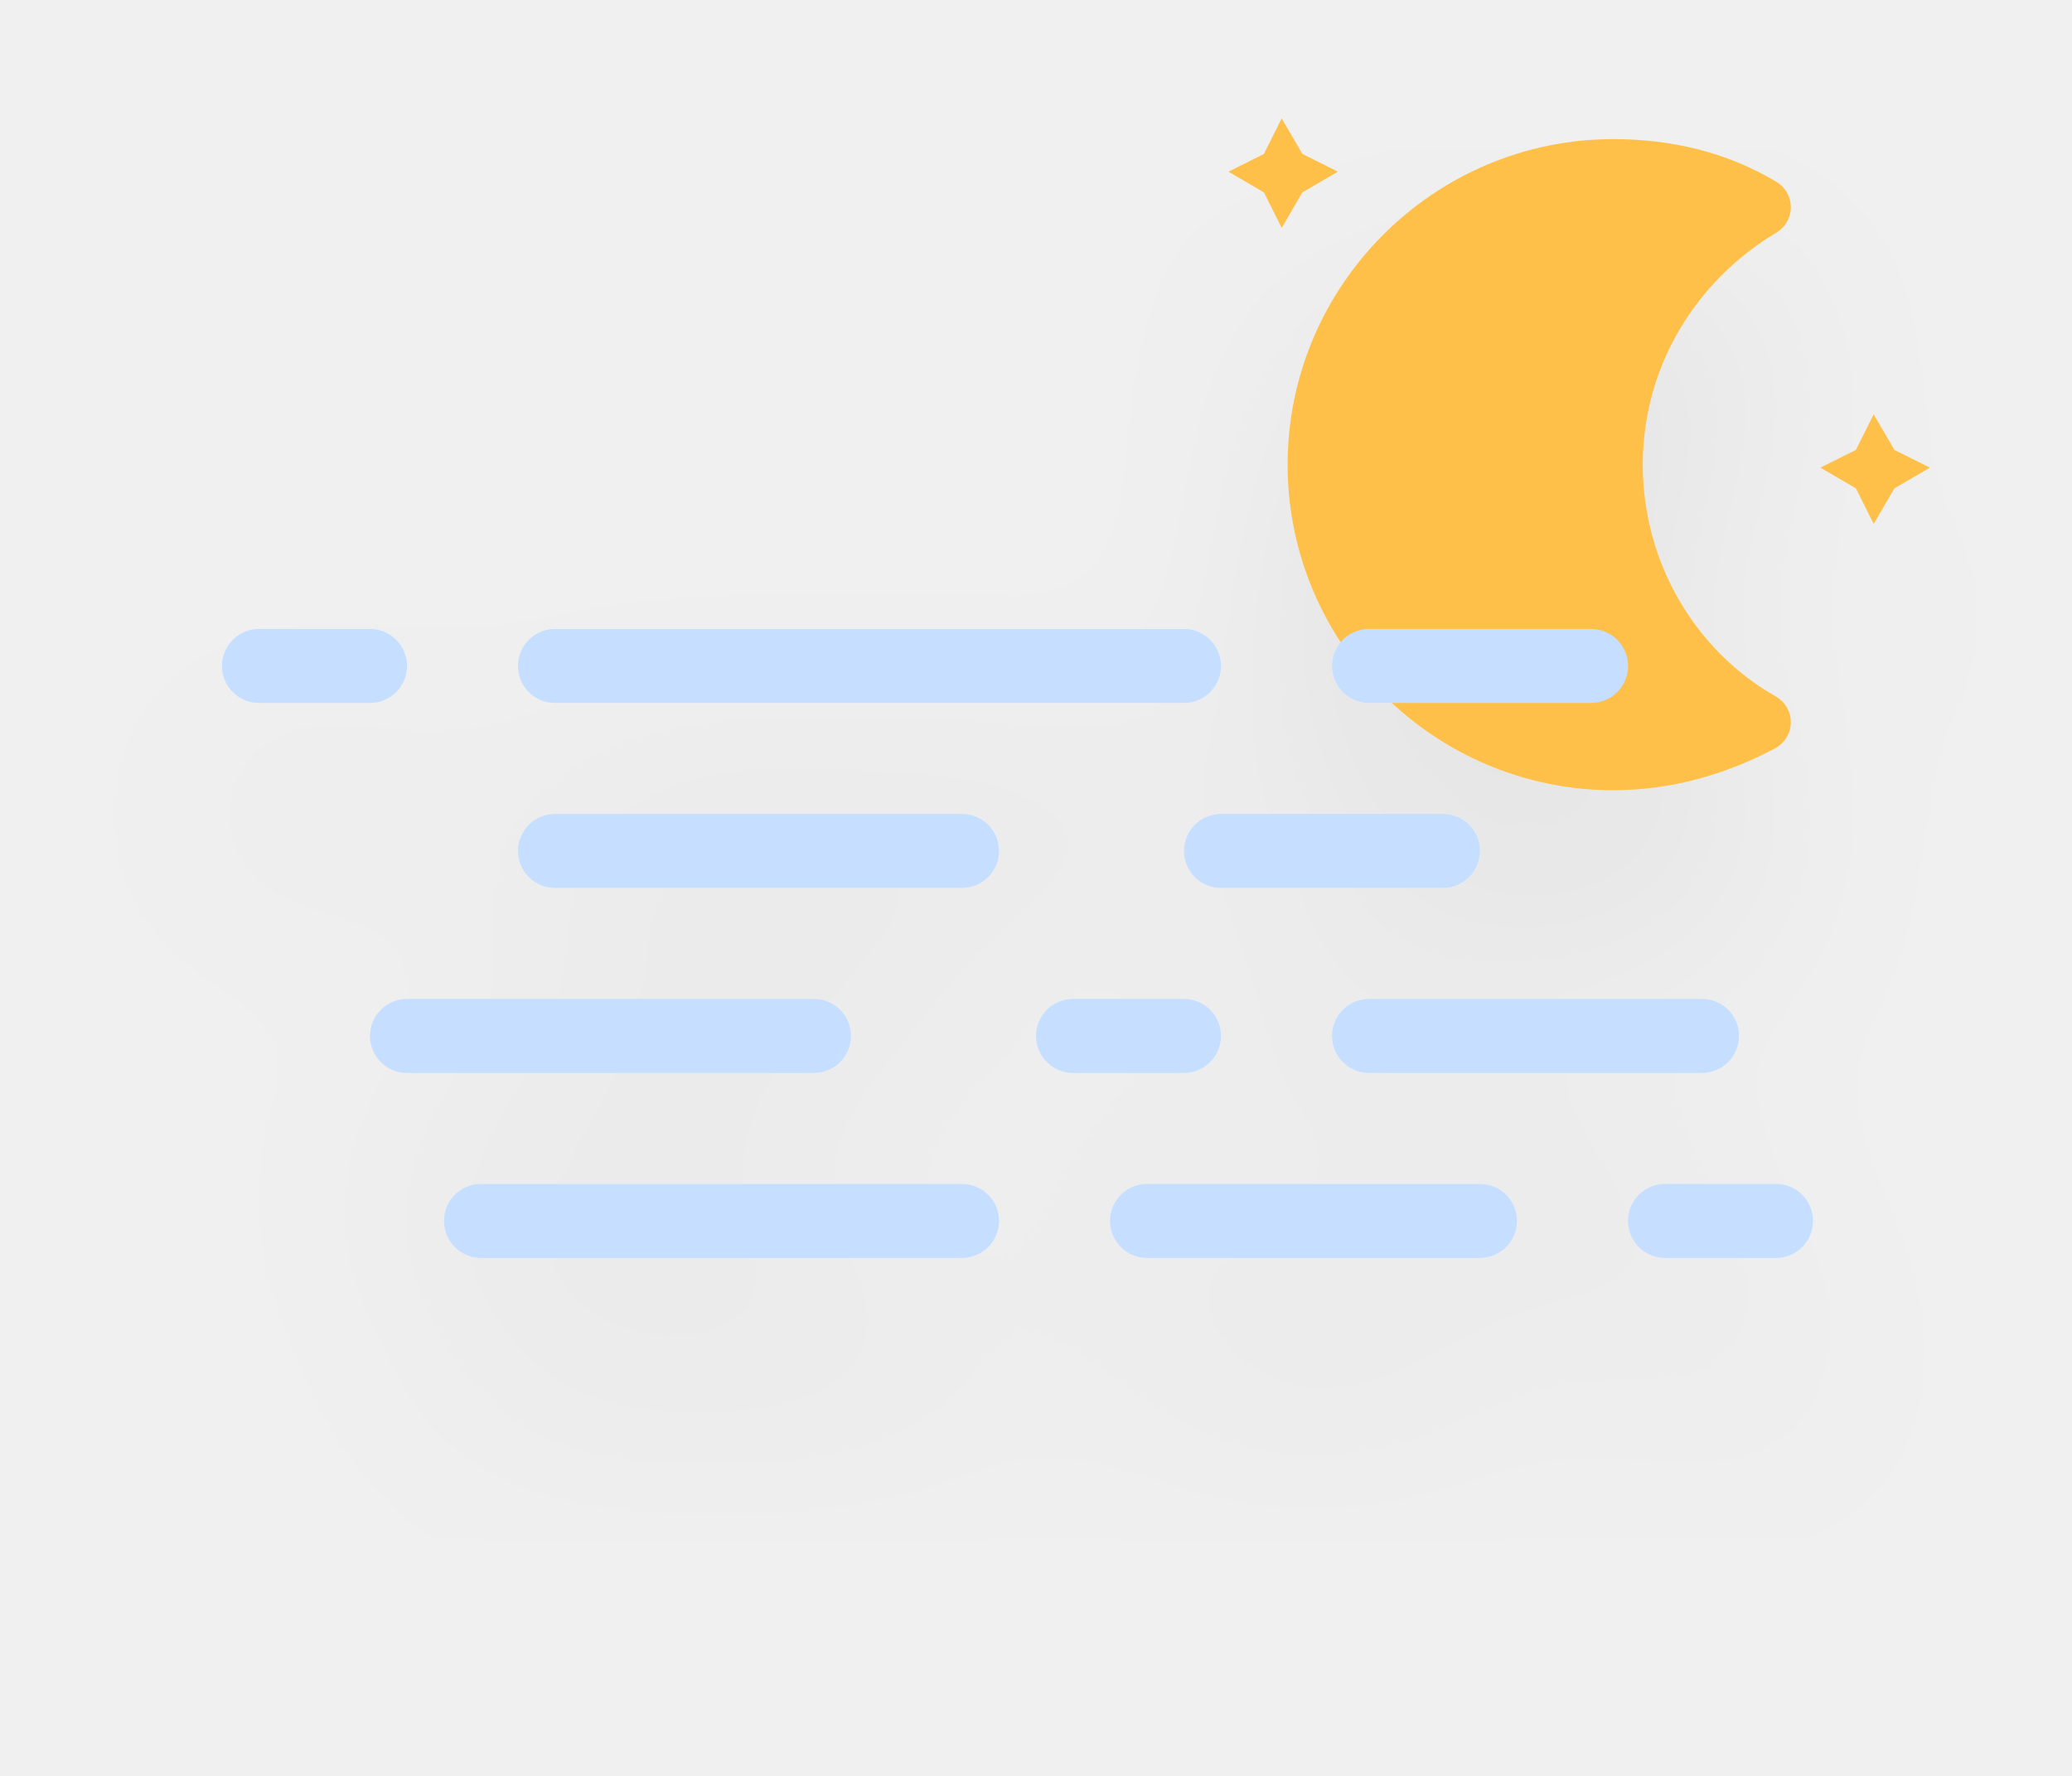
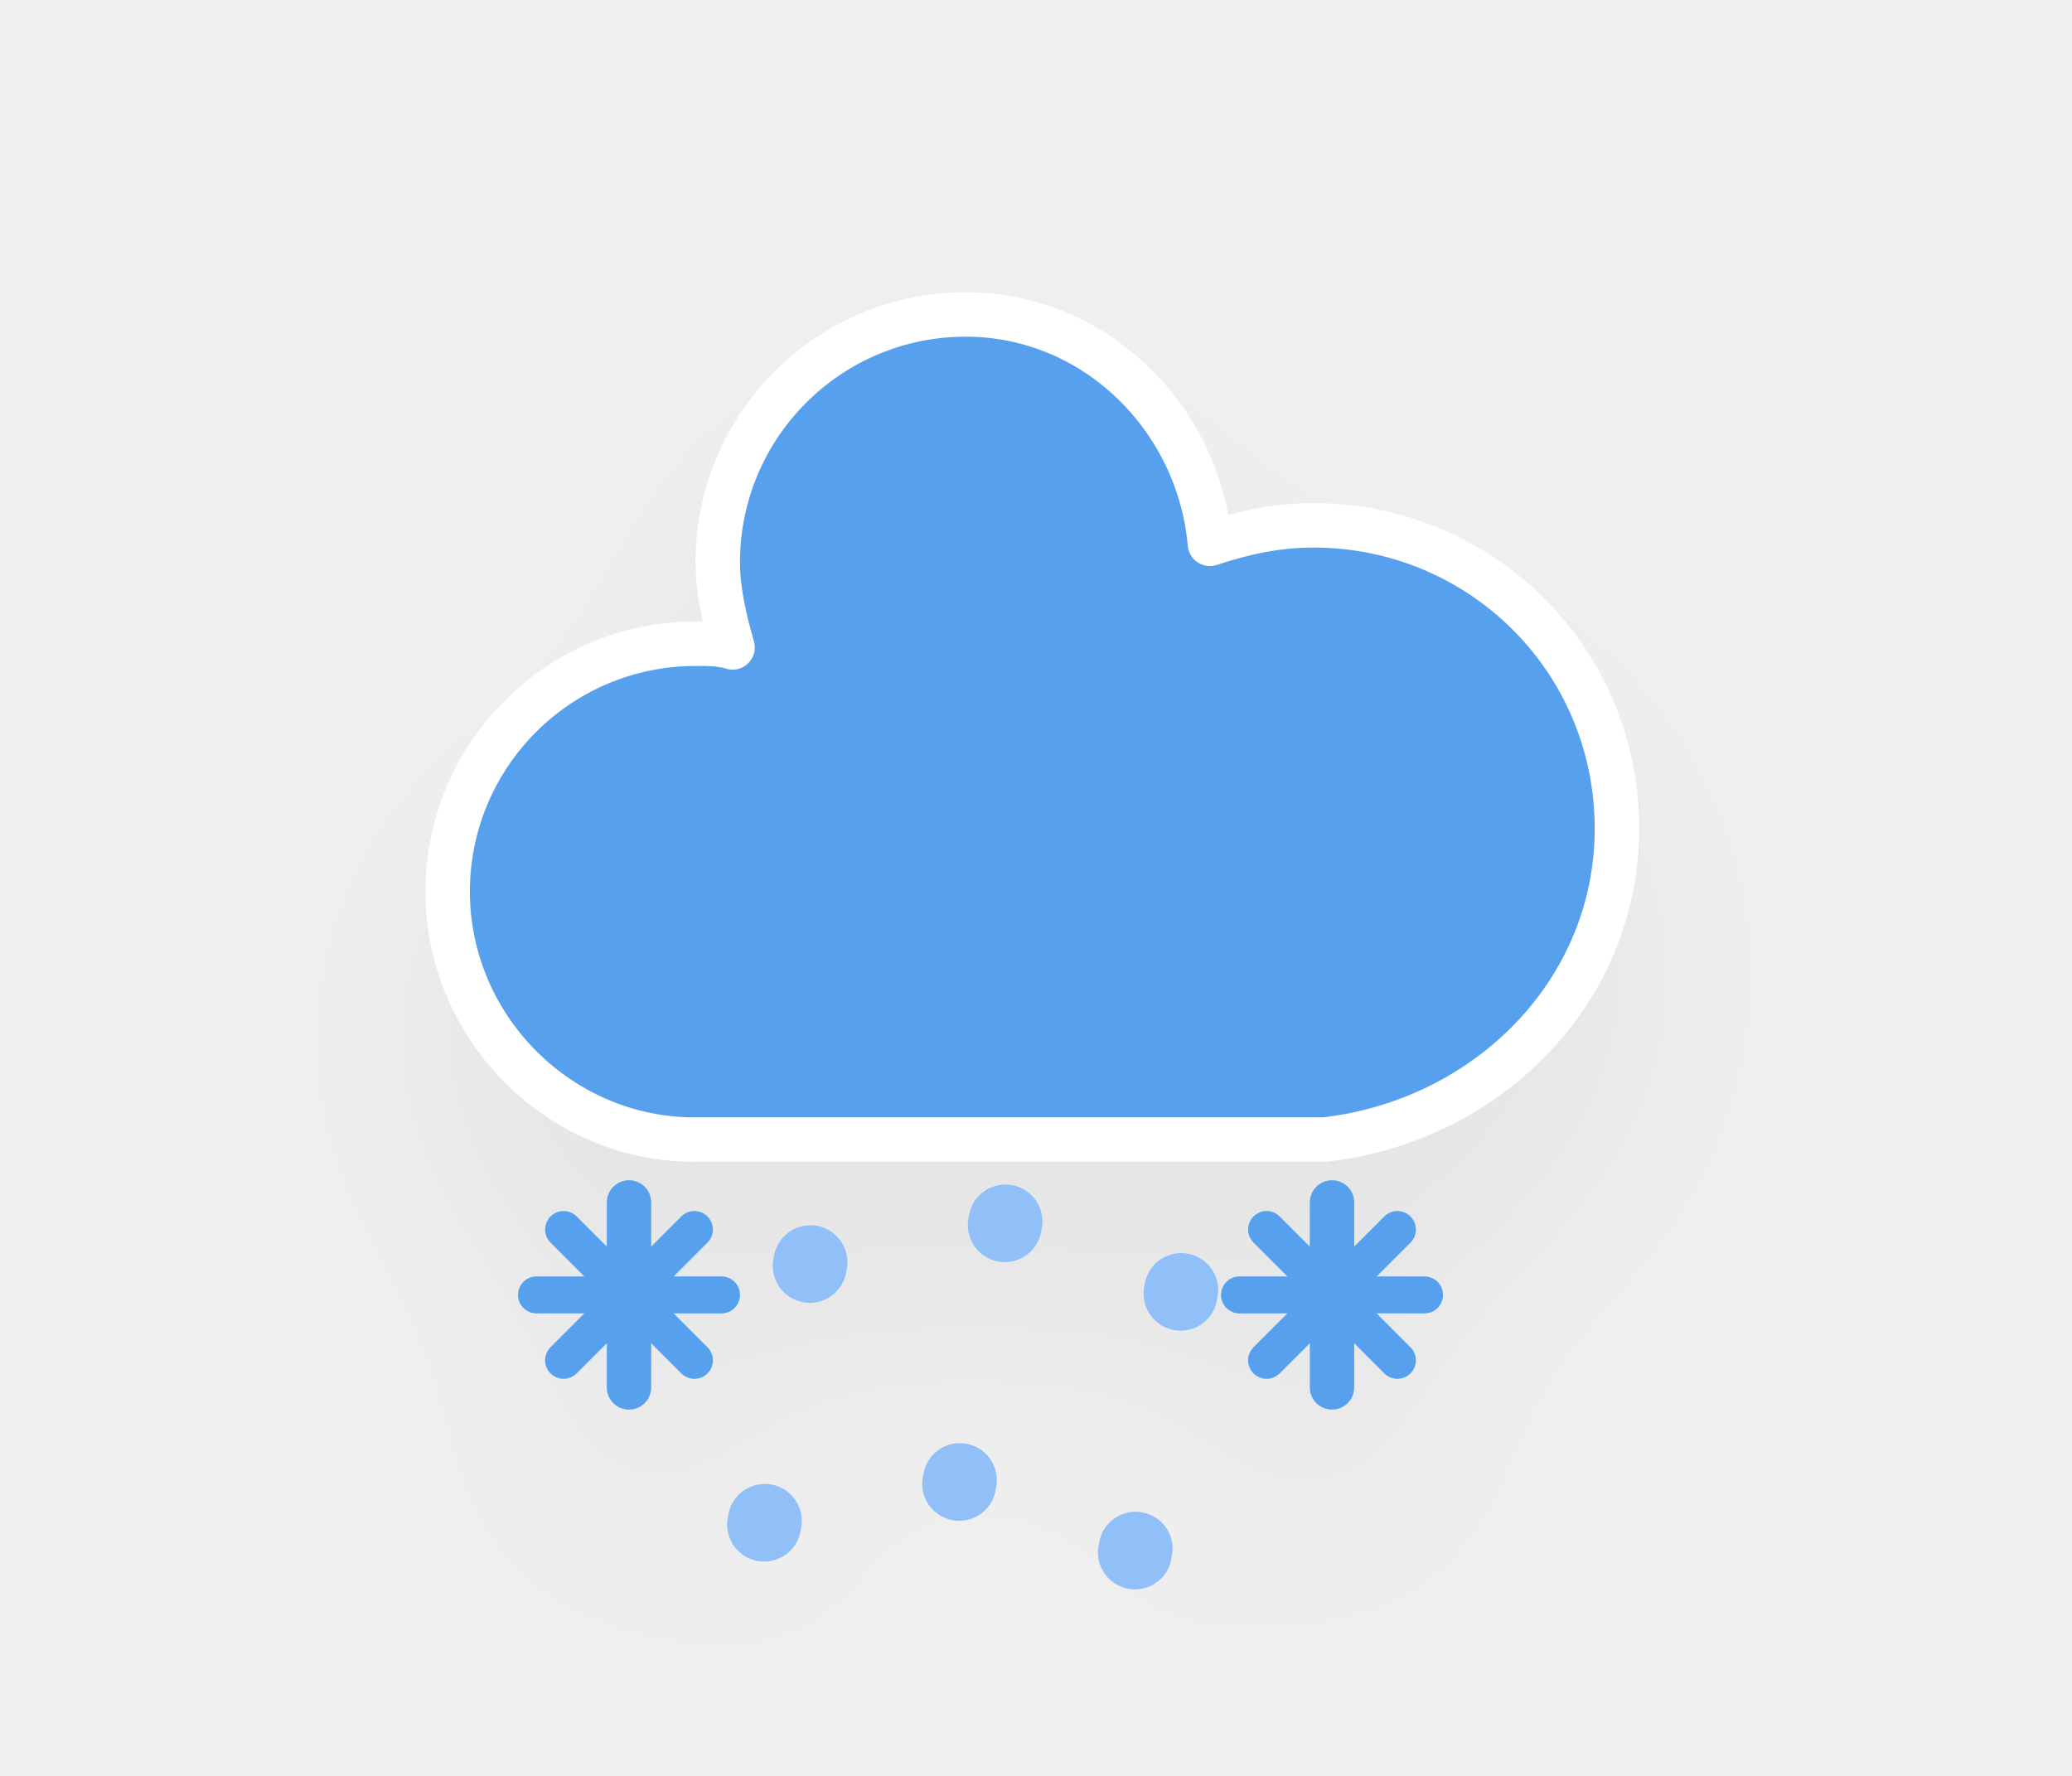
<svg xmlns="http://www.w3.org/2000/svg" width="56" height="48" version="1.1">
  <defs>
-     <filter id="blur" x="-.207" y="-.211" width="1.403" height="1.5">
+     <filter id="blur" x="-.247" y="-.228" width="1.494" height="1.576">
      <feGaussianBlur in="SourceAlpha" stdDeviation="3" />
      <feOffset dx="0" dy="4" result="offsetblur" />
      <feComponentTransfer>
        <feFuncA slope="0.05" type="linear" />
      </feComponentTransfer>
      <feMerge>
        <feMergeNode />
        <feMergeNode in="SourceGraphic" />
      </feMerge>
    </filter>
    <style type="text/css">
      
      /*
- ** MOON
+ ** RAIN
*/
-       @keyframes am-weather-moon {
+       @keyframes am-weather-rain {
        0% {
-           -webkit-transform: rotate(0deg);
-           -moz-transform: rotate(0deg);
-           -ms-transform: rotate(0deg);
-           transform: rotate(0deg);
-         }
- 
-         50% {
-           -webkit-transform: rotate(15deg);
-           -moz-transform: rotate(15deg);
-           -ms-transform: rotate(15deg);
-           transform: rotate(15deg);
+           stroke-dashoffset: 0;
        }

        100% {
-           -webkit-transform: rotate(0deg);
-           -moz-transform: rotate(0deg);
-           -ms-transform: rotate(0deg);
-           transform: rotate(0deg);
-         }
-       }
- 
-       .am-weather-moon {
-         -webkit-animation-name: am-weather-moon;
-         -moz-animation-name: am-weather-moon;
-         -ms-animation-name: am-weather-moon;
-         animation-name: am-weather-moon;
-         -webkit-animation-duration: 6s;
-         -moz-animation-duration: 6s;
-         -ms-animation-duration: 6s;
-         animation-duration: 6s;
-         -webkit-animation-timing-function: linear;
-         -moz-animation-timing-function: linear;
-         -ms-animation-timing-function: linear;
-         animation-timing-function: linear;
-         -webkit-animation-iteration-count: infinite;
-         -moz-animation-iteration-count: infinite;
-         -ms-animation-iteration-count: infinite;
-         animation-iteration-count: infinite;
-         -webkit-transform-origin: 12.5px 15.15px 0;
-         /* TODO FF CENTER ISSUE */
-         -moz-transform-origin: 12.5px 15.15px 0;
-         /* TODO FF CENTER ISSUE */
-         -ms-transform-origin: 12.5px 15.15px 0;
-         /* TODO FF CENTER ISSUE */
-         transform-origin: 12.5px 15.15px 0;
-         /* TODO FF CENTER ISSUE */
-       }
- 
-       @keyframes am-weather-moon-star-1 {
-         0% {
-           opacity: 0;
-         }
- 
-         100% {
-           opacity: 1;
-         }
-       }
- 
-       .am-weather-moon-star-1 {
-         -webkit-animation-name: am-weather-moon-star-1;
-         -moz-animation-name: am-weather-moon-star-1;
-         -ms-animation-name: am-weather-moon-star-1;
-         animation-name: am-weather-moon-star-1;
-         -webkit-animation-delay: 3s;
-         -moz-animation-delay: 3s;
-         -ms-animation-delay: 3s;
-         animation-delay: 3s;
-         -webkit-animation-duration: 5s;
-         -moz-animation-duration: 5s;
-         -ms-animation-duration: 5s;
-         animation-duration: 5s;
-         -webkit-animation-timing-function: linear;
-         -moz-animation-timing-function: linear;
-         -ms-animation-timing-function: linear;
-         animation-timing-function: linear;
-         -webkit-animation-iteration-count: 1;
-         -moz-animation-iteration-count: 1;
-         -ms-animation-iteration-count: 1;
-         animation-iteration-count: 1;
-       }
- 
-       @keyframes am-weather-moon-star-2 {
-         0% {
-           opacity: 0;
-         }
- 
-         100% {
-           opacity: 1;
-         }
-       }
- 
-       .am-weather-moon-star-2 {
-         -webkit-animation-name: am-weather-moon-star-2;
-         -moz-animation-name: am-weather-moon-star-2;
-         -ms-animation-name: am-weather-moon-star-2;
-         animation-name: am-weather-moon-star-2;
-         -webkit-animation-delay: 5s;
-         -moz-animation-delay: 5s;
-         -ms-animation-delay: 5s;
-         animation-delay: 5s;
-         -webkit-animation-duration: 4s;
-         -moz-animation-duration: 4s;
-         -ms-animation-duration: 4s;
-         animation-duration: 4s;
-         -webkit-animation-timing-function: linear;
-         -moz-animation-timing-function: linear;
-         -ms-animation-timing-function: linear;
-         animation-timing-function: linear;
-         -webkit-animation-iteration-count: 1;
-         -moz-animation-iteration-count: 1;
-         -ms-animation-iteration-count: 1;
-         animation-iteration-count: 1;
-       }
- 
-       /*
- ** FOG
- */
-       @keyframes am-weather-fog-1 {
-         0% {
-           transform: translate(0px, 0px)
-         }
- 
-         50% {
-           transform: translate(7px, 0px)
-         }
- 
-         100% {
-           transform: translate(0px, 0px)
-         }
-       }
- 
-       .am-weather-fog-1 {
-         -webkit-animation-name: am-weather-fog-1;
-         -moz-animation-name: am-weather-fog-1;
-         -ms-animation-name: am-weather-fog-1;
-         animation-name: am-weather-fog-1;
+           stroke-dashoffset: -100;
+         }
+       }
+ 
+       .am-weather-rain-1 {
+         -webkit-animation-name: am-weather-rain;
+         -moz-animation-name: am-weather-rain;
+         -ms-animation-name: am-weather-rain;
+         animation-name: am-weather-rain;
        -webkit-animation-duration: 8s;
        -moz-animation-duration: 8s;
        -ms-animation-duration: 8s;
        animation-duration: 8s;
        -webkit-animation-timing-function: linear;
        -moz-animation-timing-function: linear;
        -ms-animation-timing-function: linear;
        animation-timing-function: linear;
        -webkit-animation-iteration-count: infinite;
        -moz-animation-iteration-count: infinite;
        -ms-animation-iteration-count: infinite;
        animation-iteration-count: infinite;
      }

-       @keyframes am-weather-fog-2 {
+       .am-weather-rain-2 {
+         -webkit-animation-name: am-weather-rain;
+         -moz-animation-name: am-weather-rain;
+         -ms-animation-name: am-weather-rain;
+         animation-name: am-weather-rain;
+         -webkit-animation-delay: 0.25s;
+         -moz-animation-delay: 0.25s;
+         -ms-animation-delay: 0.25s;
+         animation-delay: 0.25s;
+         -webkit-animation-duration: 8s;
+         -moz-animation-duration: 8s;
+         -ms-animation-duration: 8s;
+         animation-duration: 8s;
+         -webkit-animation-timing-function: linear;
+         -moz-animation-timing-function: linear;
+         -ms-animation-timing-function: linear;
+         animation-timing-function: linear;
+         -webkit-animation-iteration-count: infinite;
+         -moz-animation-iteration-count: infinite;
+         -ms-animation-iteration-count: infinite;
+         animation-iteration-count: infinite;
+       }
+ 
+       /*
+ ** SNOW
+ */
+       @keyframes am-weather-snow {
        0% {
-           transform: translate(0px, 0px)
-         }
- 
-         21.05% {
-           transform: translate(-6px, 0px)
-         }
- 
-         78.95% {
-           transform: translate(9px, 0px)
+           -webkit-transform: translateX(0) translateY(0);
+           -moz-transform: translateX(0) translateY(0);
+           -ms-transform: translateX(0) translateY(0);
+           transform: translateX(0) translateY(0);
+         }
+ 
+         33.33% {
+           -webkit-transform: translateX(-1.2px) translateY(2px);
+           -moz-transform: translateX(-1.2px) translateY(2px);
+           -ms-transform: translateX(-1.2px) translateY(2px);
+           transform: translateX(-1.2px) translateY(2px);
+         }
+ 
+         66.66% {
+           -webkit-transform: translateX(1.4px) translateY(4px);
+           -moz-transform: translateX(1.4px) translateY(4px);
+           -ms-transform: translateX(1.4px) translateY(4px);
+           transform: translateX(1.4px) translateY(4px);
+           opacity: 1;
        }

        100% {
-           transform: translate(0px, 0px)
-         }
-       }
- 
-       .am-weather-fog-2 {
-         -webkit-animation-name: am-weather-fog-2;
-         -moz-animation-name: am-weather-fog-2;
-         -ms-animation-name: am-weather-fog-2;
-         animation-name: am-weather-fog-2;
-         -webkit-animation-duration: 20s;
-         -moz-animation-duration: 20s;
-         -ms-animation-duration: 20s;
-         animation-duration: 20s;
-         -webkit-animation-timing-function: linear;
-         -moz-animation-timing-function: linear;
-         -ms-animation-timing-function: linear;
-         animation-timing-function: linear;
-         -webkit-animation-iteration-count: infinite;
-         -moz-animation-iteration-count: infinite;
-         -ms-animation-iteration-count: infinite;
-         animation-iteration-count: infinite;
-       }
- 
-       @keyframes am-weather-fog-3 {
+           -webkit-transform: translateX(-1.6px) translateY(6px);
+           -moz-transform: translateX(-1.6px) translateY(6px);
+           -ms-transform: translateX(-1.6px) translateY(6px);
+           transform: translateX(-1.6px) translateY(6px);
+           opacity: 0;
+         }
+       }
+ 
+       .am-weather-snow-1 {
+         -webkit-animation-name: am-weather-snow;
+         -moz-animation-name: am-weather-snow;
+         -ms-animation-name: am-weather-snow;
+         animation-name: am-weather-snow;
+         -webkit-animation-duration: 2s;
+         -moz-animation-duration: 2s;
+         -ms-animation-duration: 2s;
+         animation-duration: 2s;
+         -webkit-animation-timing-function: linear;
+         -moz-animation-timing-function: linear;
+         -ms-animation-timing-function: linear;
+         animation-timing-function: linear;
+         -webkit-animation-iteration-count: infinite;
+         -moz-animation-iteration-count: infinite;
+         -ms-animation-iteration-count: infinite;
+         animation-iteration-count: infinite;
+       }
+ 
+       .am-weather-snow-2 {
+         -webkit-animation-name: am-weather-snow;
+         -moz-animation-name: am-weather-snow;
+         -ms-animation-name: am-weather-snow;
+         animation-name: am-weather-snow;
+         -webkit-animation-delay: 1.2s;
+         -moz-animation-delay: 1.2s;
+         -ms-animation-delay: 1.2s;
+         animation-delay: 1.2s;
+         -webkit-animation-duration: 2s;
+         -moz-animation-duration: 2s;
+         -ms-animation-duration: 2s;
+         animation-duration: 2s;
+         -webkit-animation-timing-function: linear;
+         -moz-animation-timing-function: linear;
+         -ms-animation-timing-function: linear;
+         animation-timing-function: linear;
+         -webkit-animation-iteration-count: infinite;
+         -moz-animation-iteration-count: infinite;
+         -ms-animation-iteration-count: infinite;
+         animation-iteration-count: infinite;
+       }
+ 
+       /*
+ ** CLOUDS
+ */
+       @keyframes am-weather-cloud-2 {
        0% {
-           transform: translate(0px, 0px)
-         }
- 
-         25% {
-           transform: translate(4px, 0px)
-         }
- 
-         75% {
-           transform: translate(-4px, 0px)
+           -webkit-transform: translate(0px, 0px);
+           -moz-transform: translate(0px, 0px);
+           -ms-transform: translate(0px, 0px);
+           transform: translate(0px, 0px);
+         }
+ 
+         50% {
+           -webkit-transform: translate(2px, 0px);
+           -moz-transform: translate(2px, 0px);
+           -ms-transform: translate(2px, 0px);
+           transform: translate(2px, 0px);
        }

        100% {
-           transform: translate(0px, 0px)
-         }
-       }
- 
-       .am-weather-fog-3 {
-         -webkit-animation-name: am-weather-fog-3;
-         -moz-animation-name: am-weather-fog-3;
-         -ms-animation-name: am-weather-fog-3;
-         animation-name: am-weather-fog-3;
-         -webkit-animation-duration: 6s;
-         -moz-animation-duration: 6s;
-         -ms-animation-duration: 6s;
-         animation-duration: 6s;
-         -webkit-animation-timing-function: linear;
-         -moz-animation-timing-function: linear;
-         -ms-animation-timing-function: linear;
-         animation-timing-function: linear;
-         -webkit-animation-iteration-count: infinite;
-         -moz-animation-iteration-count: infinite;
-         -ms-animation-iteration-count: infinite;
-         animation-iteration-count: infinite;
-       }
- 
-       @keyframes am-weather-fog-4 {
-         0% {
-           transform: translate(0px, 0px)
-         }
- 
-         50% {
-           transform: translate(-4px, 0px)
-         }
- 
-         100% {
-           transform: translate(0px, 0px)
-         }
-       }
- 
-       .am-weather-fog-4 {
-         -webkit-animation-name: am-weather-fog-4;
-         -moz-animation-name: am-weather-fog-4;
-         -ms-animation-name: am-weather-fog-4;
-         animation-name: am-weather-fog-4;
-         -webkit-animation-duration: 6s;
-         -moz-animation-duration: 6s;
-         -ms-animation-duration: 6s;
-         animation-duration: 6s;
-         -webkit-animation-timing-function: linear;
-         -moz-animation-timing-function: linear;
-         -ms-animation-timing-function: linear;
-         animation-timing-function: linear;
-         -webkit-animation-iteration-count: infinite;
-         -moz-animation-iteration-count: infinite;
-         -ms-animation-iteration-count: infinite;
+           -webkit-transform: translate(0px, 0px);
+           -moz-transform: translate(0px, 0px);
+           -ms-transform: translate(0px, 0px);
+           transform: translate(0px, 0px);
+         }
+       }
+ 
+       .am-weather-cloud-2 {
+         -webkit-animation-name: am-weather-cloud-2;
+         -moz-animation-name: am-weather-cloud-2;
+         animation-name: am-weather-cloud-2;
+         -webkit-animation-duration: 3s;
+         -moz-animation-duration: 3s;
+         animation-duration: 3s;
+         -webkit-animation-timing-function: linear;
+         -moz-animation-timing-function: linear;
+         animation-timing-function: linear;
+         -webkit-animation-iteration-count: infinite;
+         -moz-animation-iteration-count: infinite;
        animation-iteration-count: infinite;
      }
      
    </style>
  </defs>
  <g transform="translate(16,-2)" filter="url(#blur)">
-     <g transform="matrix(.8 0 0 .8 16 4)">
-       <g class="am-weather-moon-star-1" style="-moz-animation-delay:3s;-moz-animation-duration:5s;-moz-animation-iteration-count:1;-moz-animation-name:am-weather-moon-star-1;-moz-animation-timing-function:linear;-ms-animation-delay:3s;-ms-animation-duration:5s;-ms-animation-iteration-count:1;-ms-animation-name:am-weather-moon-star-1;-ms-animation-timing-function:linear;-webkit-animation-delay:3s;-webkit-animation-duration:5s;-webkit-animation-iteration-count:1;-webkit-animation-name:am-weather-moon-star-1;-webkit-animation-timing-function:linear">
-         <polygon points="4 4 3.3 5.2 2.7 4 1.5 3.3 2.7 2.7 3.3 1.5 4 2.7 5.2 3.3" fill="#ffc04a" stroke-miterlimit="10" />
+     <g class="am-weather-cloud-3" style="-moz-animation-duration:3s;-moz-animation-iteration-count:infinite;-moz-animation-name:am-weather-cloud-2;-moz-animation-timing-function:linear;-webkit-animation-duration:3s;-webkit-animation-iteration-count:infinite;-webkit-animation-name:am-weather-cloud-2;-webkit-animation-timing-function:linear">
+       <path transform="translate(-20,-11)" d="m47.7 35.4c0-4.6-3.7-8.2-8.2-8.2-1 0-1.9 0.2-2.8 0.5-0.3-3.4-3.1-6.2-6.6-6.2-3.7 0-6.7 3-6.7 6.7 0 0.8 0.2 1.6 0.4 2.3-0.3-0.1-0.7-0.1-1-0.1-3.7 0-6.7 3-6.7 6.7 0 3.6 2.9 6.6 6.5 6.7h17.2c4.4-0.5 7.9-4 7.9-8.4z" fill="#57a0ee" stroke="#fff" stroke-linejoin="round" stroke-width="1.2" />
+     </g>
+     <g transform="translate(-20,-10) rotate(10,-247.39,200.17)" fill="none" stroke="#91c0f8" stroke-dasharray="0.1, 7" stroke-linecap="round" stroke-width="2">
+       <line class="am-weather-rain-1" transform="translate(-5,1)" y2="8" style="-moz-animation-duration:8s;-moz-animation-iteration-count:infinite;-moz-animation-name:am-weather-rain;-moz-animation-timing-function:linear;-ms-animation-duration:8s;-ms-animation-iteration-count:infinite;-ms-animation-name:am-weather-rain;-ms-animation-timing-function:linear;-webkit-animation-duration:8s;-webkit-animation-iteration-count:infinite;-webkit-animation-name:am-weather-rain;-webkit-animation-timing-function:linear" />
+       <line class="am-weather-rain-2" transform="translate(0,-1)" y2="8" style="-moz-animation-delay:0.25s;-moz-animation-duration:8s;-moz-animation-iteration-count:infinite;-moz-animation-name:am-weather-rain;-moz-animation-timing-function:linear;-ms-animation-delay:0.25s;-ms-animation-duration:8s;-ms-animation-iteration-count:infinite;-ms-animation-name:am-weather-rain;-ms-animation-timing-function:linear;-webkit-animation-delay:0.25s;-webkit-animation-duration:8s;-webkit-animation-iteration-count:infinite;-webkit-animation-name:am-weather-rain;-webkit-animation-timing-function:linear" />
+       <line class="am-weather-rain-1" transform="translate(5)" y2="8" style="-moz-animation-duration:8s;-moz-animation-iteration-count:infinite;-moz-animation-name:am-weather-rain;-moz-animation-timing-function:linear;-ms-animation-duration:8s;-ms-animation-iteration-count:infinite;-ms-animation-name:am-weather-rain;-ms-animation-timing-function:linear;-webkit-animation-duration:8s;-webkit-animation-iteration-count:infinite;-webkit-animation-name:am-weather-rain;-webkit-animation-timing-function:linear" />
+     </g>
+     <g class="am-weather-snow-1">
+       <g transform="translate(1,28)" fill="none" stroke="#57a0ee" stroke-linecap="round">
+         <line transform="translate(0,9)" y1="-2.5" y2="2.5" stroke-width="1.2" />
+         <line transform="rotate(45,-10.864,4.5)" y1="-2.5" y2="2.5" />
+         <line transform="rotate(90,-4.5,4.5)" y1="-2.5" y2="2.5" />
+         <line transform="rotate(135,-1.864,4.5)" y1="-2.5" y2="2.5" />
      </g>
-       <g class="am-weather-moon-star-2" style="-moz-animation-delay:5s;-moz-animation-duration:4s;-moz-animation-iteration-count:1;-moz-animation-name:am-weather-moon-star-2;-moz-animation-timing-function:linear;-ms-animation-delay:5s;-ms-animation-duration:4s;-ms-animation-iteration-count:1;-ms-animation-name:am-weather-moon-star-2;-ms-animation-timing-function:linear;-webkit-animation-delay:5s;-webkit-animation-duration:4s;-webkit-animation-iteration-count:1;-webkit-animation-name:am-weather-moon-star-2;-webkit-animation-timing-function:linear">
-         <polygon transform="translate(20,10)" points="4 4 3.3 5.2 2.7 4 1.5 3.3 2.7 2.7 3.3 1.5 4 2.7 5.2 3.3" fill="#ffc04a" stroke-miterlimit="10" />
+     </g>
+     <g class="am-weather-snow-2">
+       <g transform="translate(20,28)" fill="none" stroke="#57a0ee" stroke-linecap="round">
+         <line transform="translate(0,9)" y1="-2.5" y2="2.5" stroke-width="1.2" />
+         <line transform="rotate(45,-10.864,4.5)" y1="-2.5" y2="2.5" />
+         <line transform="rotate(90,-4.5,4.5)" y1="-2.5" y2="2.5" />
+         <line transform="rotate(135,-1.864,4.5)" y1="-2.5" y2="2.5" />
      </g>
-       <g class="am-weather-moon" style="-moz-animation-duration:6s;-moz-animation-iteration-count:infinite;-moz-animation-name:am-weather-moon;-moz-animation-timing-function:linear;-moz-transform-origin:12.5px 15.15px 0;-ms-animation-duration:6s;-ms-animation-iteration-count:infinite;-ms-animation-name:am-weather-moon;-ms-animation-timing-function:linear;-ms-transform-origin:12.5px 15.15px 0;-webkit-animation-duration:6s;-webkit-animation-iteration-count:infinite;-webkit-animation-name:am-weather-moon;-webkit-animation-timing-function:linear;-webkit-transform-origin:12.5px 15.15px 0">
-         <path d="m14.5 13.2c0-3.7 2-6.9 5-8.7-1.5-0.9-3.2-1.3-5-1.3-5.5 0-10 4.5-10 10s4.5 10 10 10c1.8 0 3.5-0.5 5-1.3-3-1.7-5-5-5-8.7z" fill="#ffc04a" stroke="#ffc04a" stroke-linejoin="round" stroke-width="2" />
-       </g>
-     </g>
-     <g class="am-weather-fog" transform="translate(-10,20)" fill="none" stroke="#c6deff" stroke-linecap="round" stroke-width="2">
-       <line class="am-weather-fog-1" y1="0" y2="0" x1="1" x2="37" stroke-dasharray="3, 5, 17, 5, 7" />
-       <line class="am-weather-fog-2" y1="5" y2="5" x1="9" x2="33" stroke-dasharray="11, 7, 15" />
-       <line class="am-weather-fog-3" y1="10" y2="10" x1="5" x2="40" stroke-dasharray="11, 7, 3, 5, 9" />
-       <line class="am-weather-fog-4" y1="15" y2="15" x1="7" x2="42" stroke-dasharray="13, 5, 9, 5, 3" />
    </g>
  </g>
</svg>
